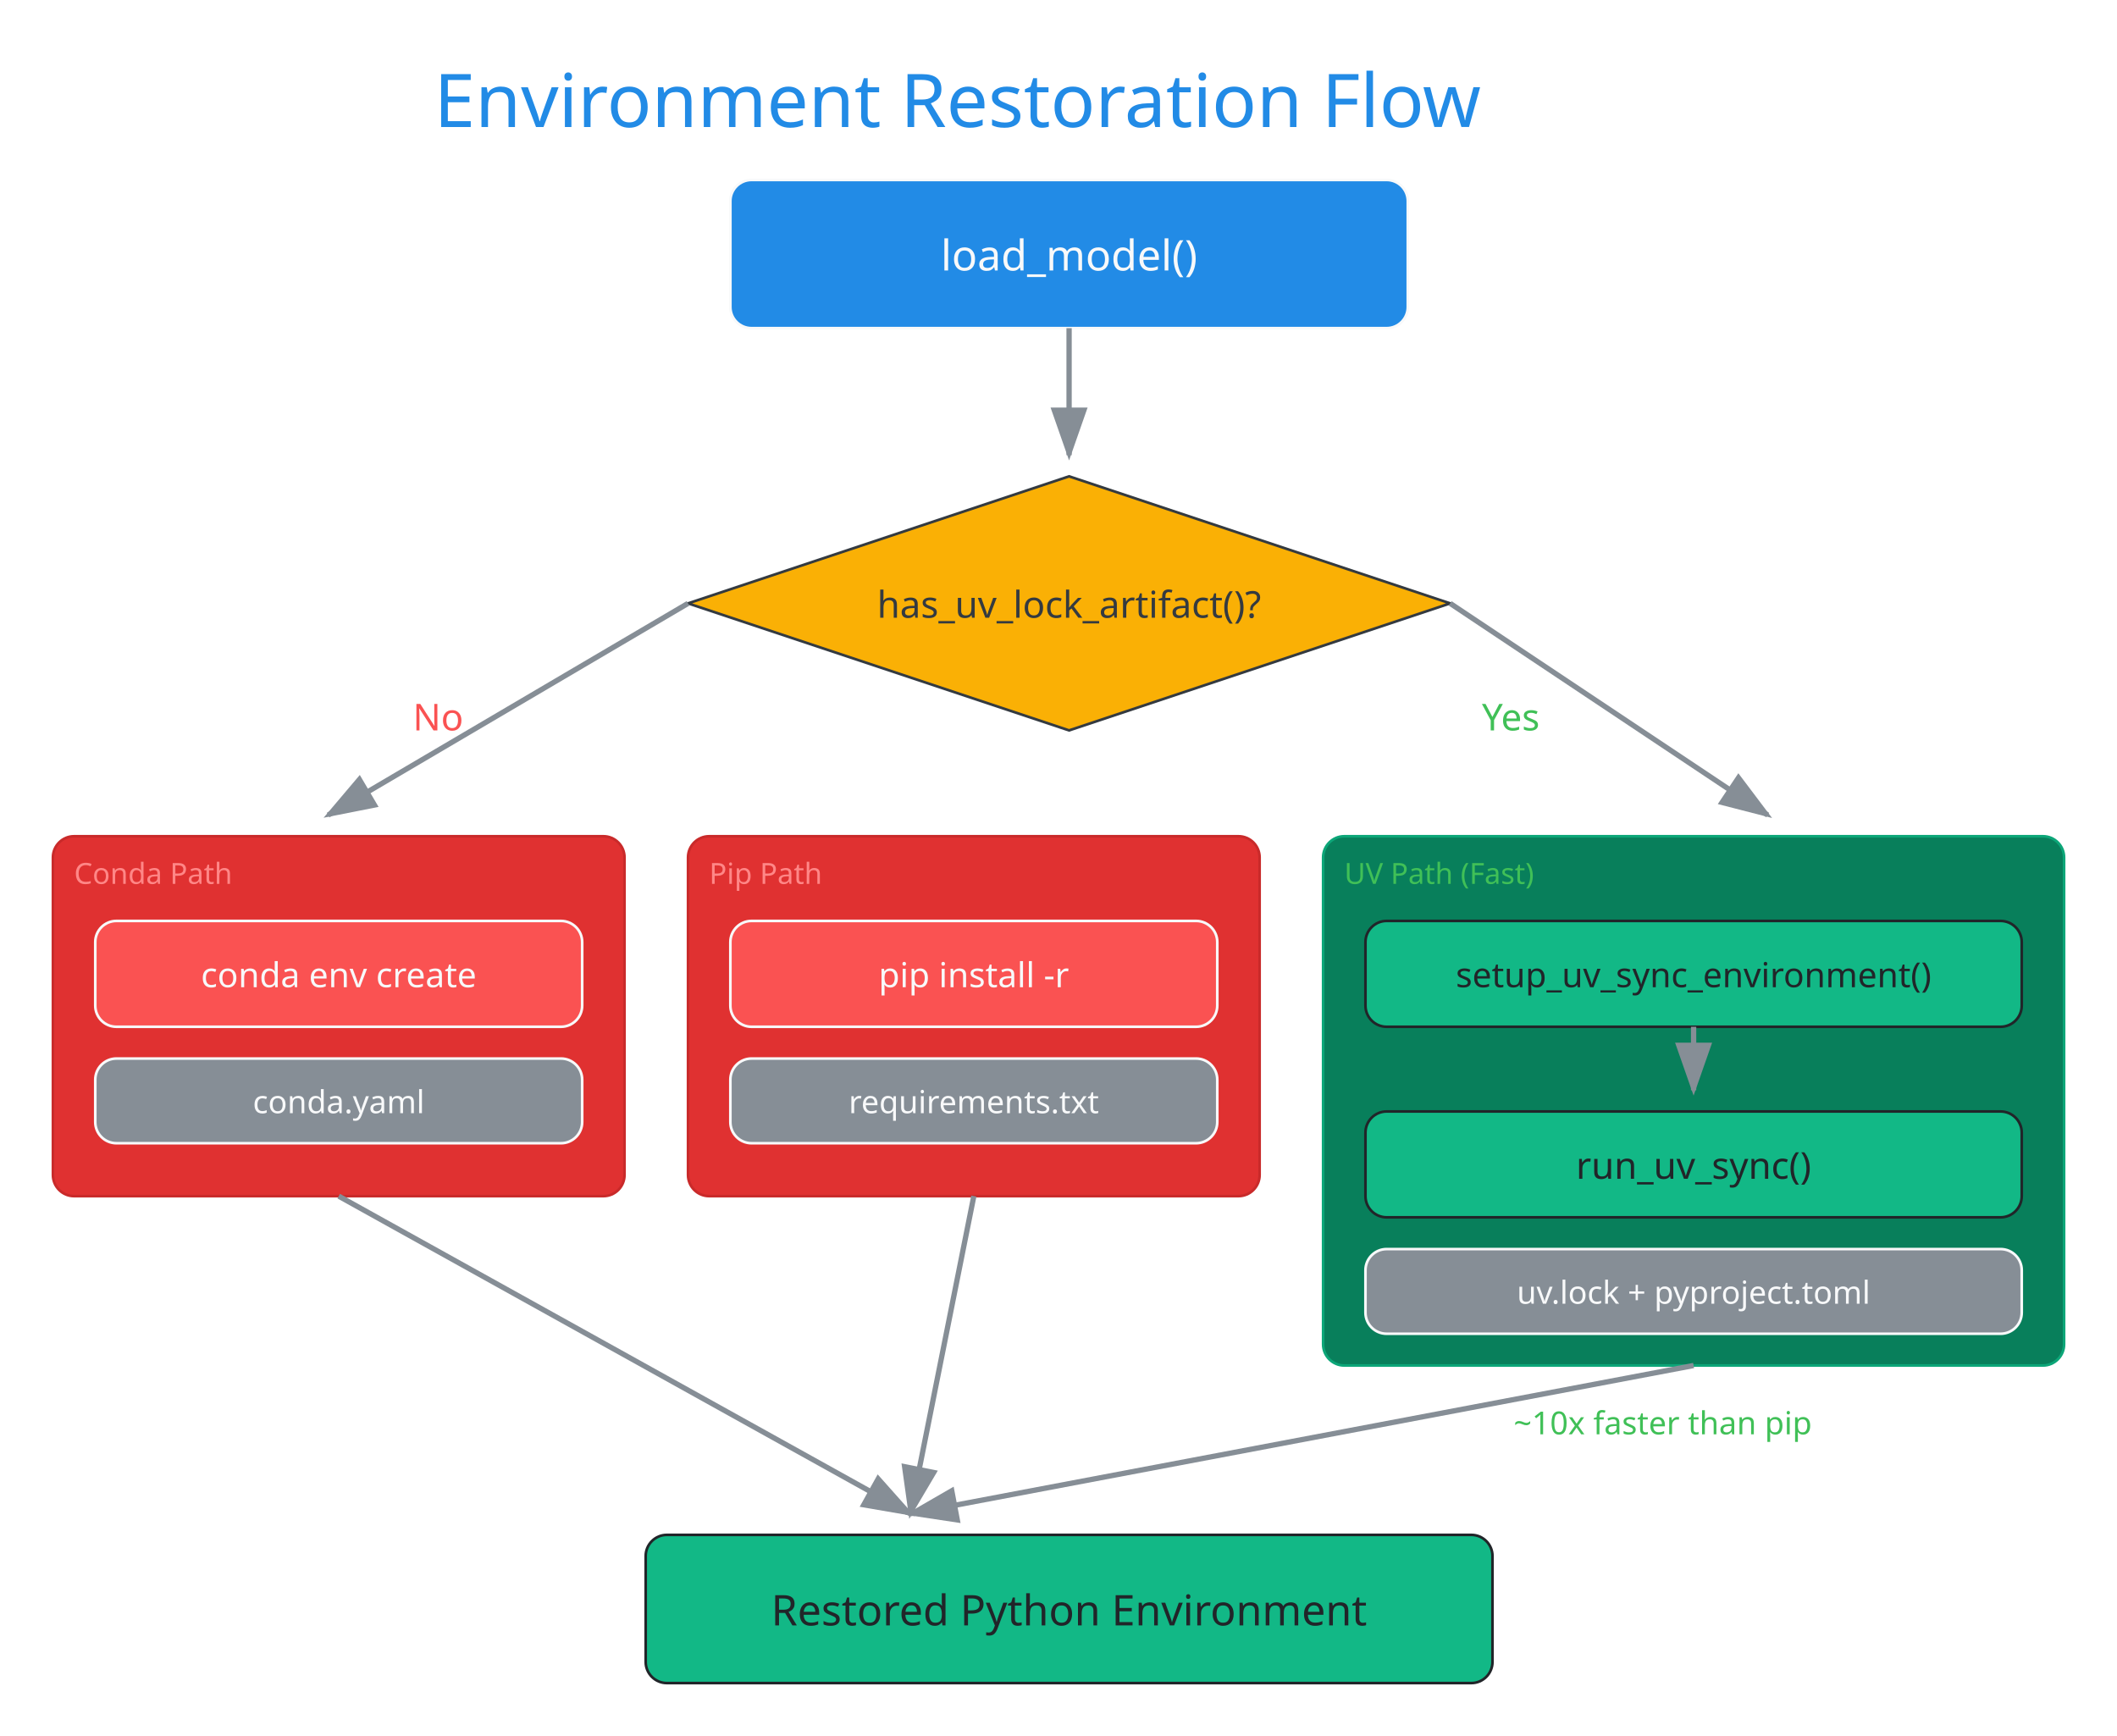
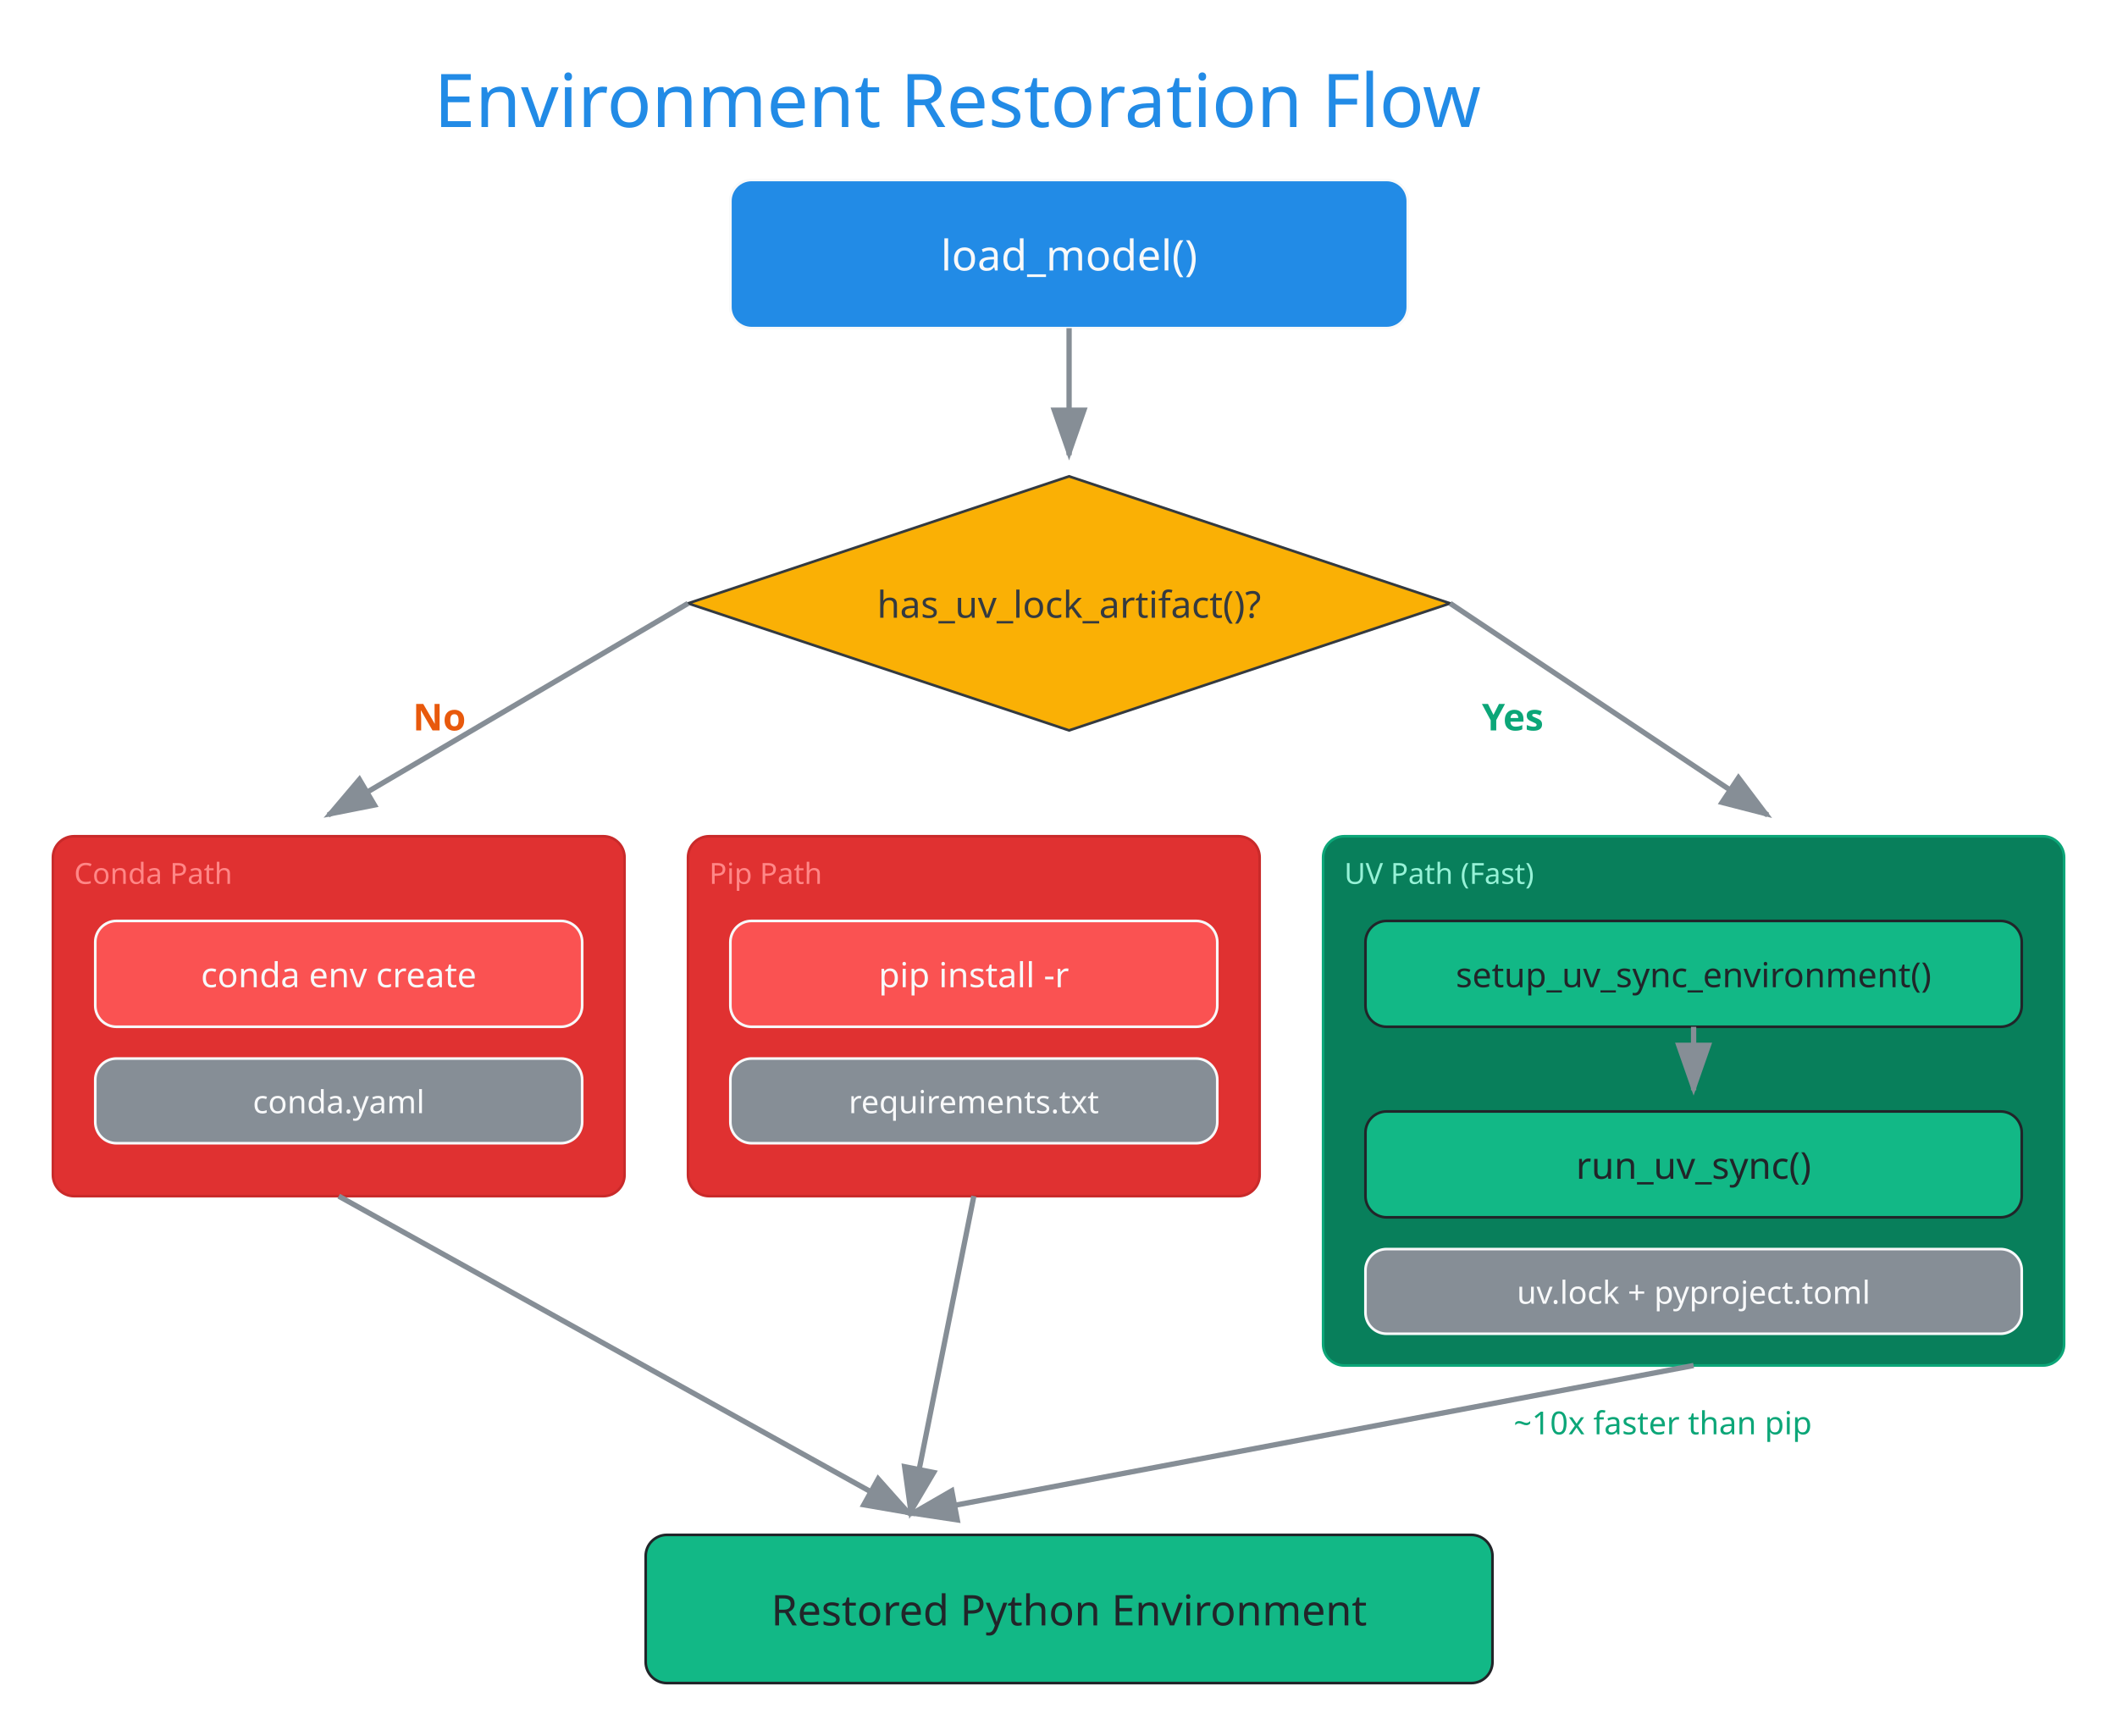
<svg xmlns="http://www.w3.org/2000/svg" width="800" height="656" viewBox="-4 -20 800 656">
  <defs>
    <marker id="arrow-868e96" markerWidth="10" markerHeight="7" refX="9" refY="3.5" orient="auto">
      <polygon points="0 0, 10 3.5, 0 7" fill="#868e96" />
    </marker>
-     <style>text { font-family: "Segoe UI", system-ui, -apple-system, sans-serif; }</style>
+     <style>text { font-family: "DM Sans", "Segoe UI", system-ui, -apple-system, sans-serif; }</style>
  </defs>
  <text x="160" y="28" font-size="28" fill="#228be6">Environment Restoration Flow</text>
  <rect x="272" y="48" width="256" height="56" rx="8" stroke="#f8f9fa" fill="#228be6" stroke-width="1" />
  <text x="400" y="76" font-size="16" fill="#f8f9fa" text-anchor="middle" dominant-baseline="central">load_model()</text>
  <path d="M 400 104 L 400 152" stroke="#868e96" fill="none" stroke-width="2" marker-end="url(#arrow-868e96)" />
  <polygon points="400,160 544,208 400,256 256,208" stroke="#343a40" fill="#fab005" stroke-width="1" />
  <text x="400" y="208" font-size="14" fill="#343a40" text-anchor="middle" dominant-baseline="central">has_uv_lock_artifact()?</text>
-   <text x="152" y="256" font-size="14" fill="#fa5252">No</text>
+   <text x="152" y="256" font-size="14" fill="#e8590c" font-weight="600">No</text>
  <path d="M 256 208 L 120 288" stroke="#868e96" fill="none" stroke-width="2" marker-end="url(#arrow-868e96)" />
-   <text x="556" y="256" font-size="14" fill="#40c057">Yes</text>
+   <text x="556" y="256" font-size="14" fill="#0ca678" font-weight="600">Yes</text>
  <path d="M 544 208 L 664 288" stroke="#868e96" fill="none" stroke-width="2" marker-end="url(#arrow-868e96)" />
  <rect x="16" y="296" width="216" height="136" rx="8" stroke="#c92a2a" fill="#e03131" stroke-width="1" />
  <text x="24" y="314" font-size="11" fill="#ff8787">Conda Path</text>
  <rect x="32" y="328" width="184" height="40" rx="8" stroke="#f8f9fa" fill="#fa5252" stroke-width="1" />
  <text x="124" y="348" font-size="13" fill="#f8f9fa" text-anchor="middle" dominant-baseline="central">conda env create</text>
  <rect x="32" y="380" width="184" height="32" rx="8" stroke="#f8f9fa" fill="#868e96" stroke-width="1" />
  <text x="124" y="396" font-size="12" fill="#f8f9fa" text-anchor="middle" dominant-baseline="central">conda.yaml</text>
  <rect x="256" y="296" width="216" height="136" rx="8" stroke="#c92a2a" fill="#e03131" stroke-width="1" />
  <text x="264" y="314" font-size="11" fill="#ff8787">Pip Path</text>
  <rect x="272" y="328" width="184" height="40" rx="8" stroke="#f8f9fa" fill="#fa5252" stroke-width="1" />
  <text x="364" y="348" font-size="13" fill="#f8f9fa" text-anchor="middle" dominant-baseline="central">pip install -r</text>
  <rect x="272" y="380" width="184" height="32" rx="8" stroke="#f8f9fa" fill="#868e96" stroke-width="1" />
  <text x="364" y="396" font-size="12" fill="#f8f9fa" text-anchor="middle" dominant-baseline="central">requirements.txt</text>
  <rect x="496" y="296" width="280" height="200" rx="8" stroke="#0ca678" fill="#087f5b" stroke-width="1" />
-   <text x="504" y="314" font-size="11" fill="#40c057">UV Path (Fast)</text>
+   <text x="504" y="314" font-size="11" fill="#96f2d7">UV Path (Fast)</text>
  <rect x="512" y="328" width="248" height="40" rx="8" stroke="#212529" fill="#12b886" stroke-width="1" />
  <text x="636" y="348" font-size="13" fill="#212529" text-anchor="middle" dominant-baseline="central">setup_uv_sync_environment()</text>
  <path d="M 636 368 L 636 392" stroke="#868e96" fill="none" stroke-width="2" marker-end="url(#arrow-868e96)" />
  <rect x="512" y="400" width="248" height="40" rx="8" stroke="#212529" fill="#12b886" stroke-width="1" />
  <text x="636" y="420" font-size="14" fill="#212529" text-anchor="middle" dominant-baseline="central">run_uv_sync()</text>
  <rect x="512" y="452" width="248" height="32" rx="8" stroke="#f8f9fa" fill="#868e96" stroke-width="1" />
  <text x="636" y="468" font-size="12" fill="#f8f9fa" text-anchor="middle" dominant-baseline="central">uv.lock + pyproject.toml</text>
-   <text x="568" y="522" font-size="12" fill="#40c057">~10x faster than pip</text>
+   <text x="568" y="522" font-size="12" fill="#0ca678">~10x faster than pip</text>
  <path d="M 124 432 L 340 552" stroke="#868e96" fill="none" stroke-width="2" marker-end="url(#arrow-868e96)" />
  <path d="M 364 432 L 340 552" stroke="#868e96" fill="none" stroke-width="2" marker-end="url(#arrow-868e96)" />
  <path d="M 636 496 L 340 552" stroke="#868e96" fill="none" stroke-width="2" marker-end="url(#arrow-868e96)" />
  <rect x="240" y="560" width="320" height="56" rx="8" stroke="#212529" fill="#12b886" stroke-width="1" />
  <text x="400" y="588" font-size="16" fill="#212529" text-anchor="middle" dominant-baseline="central">Restored Python Environment</text>
</svg>
